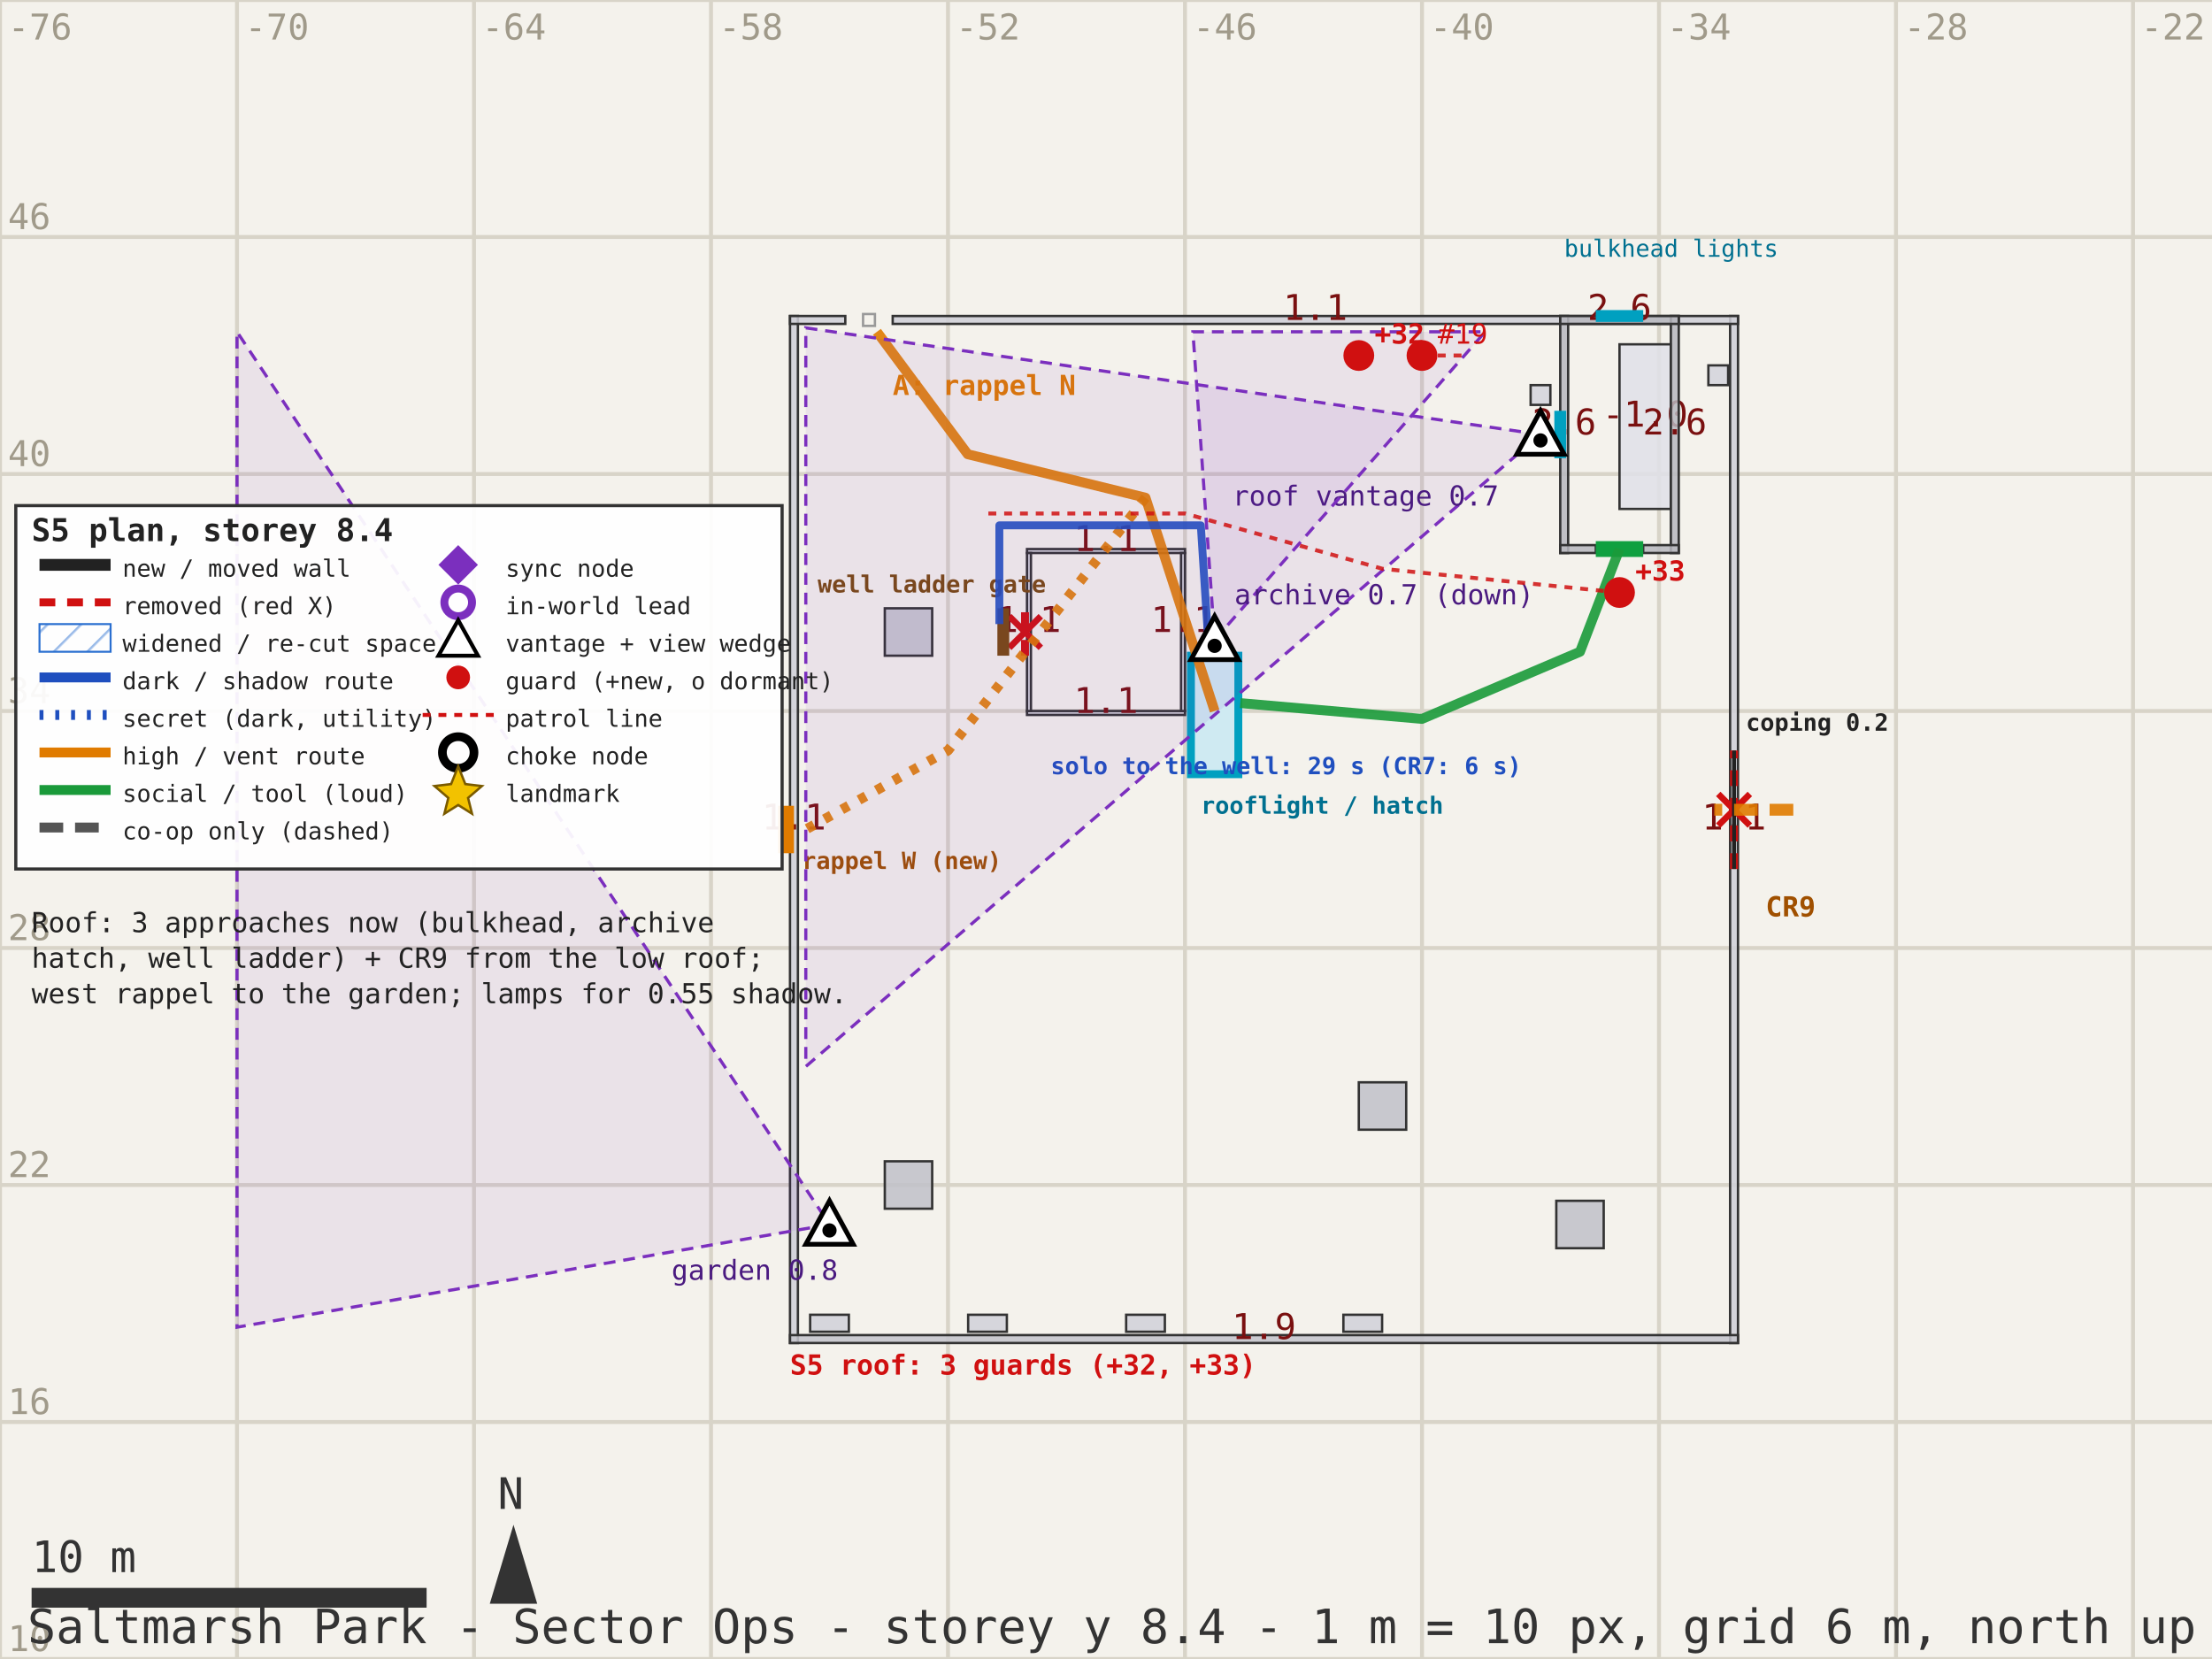
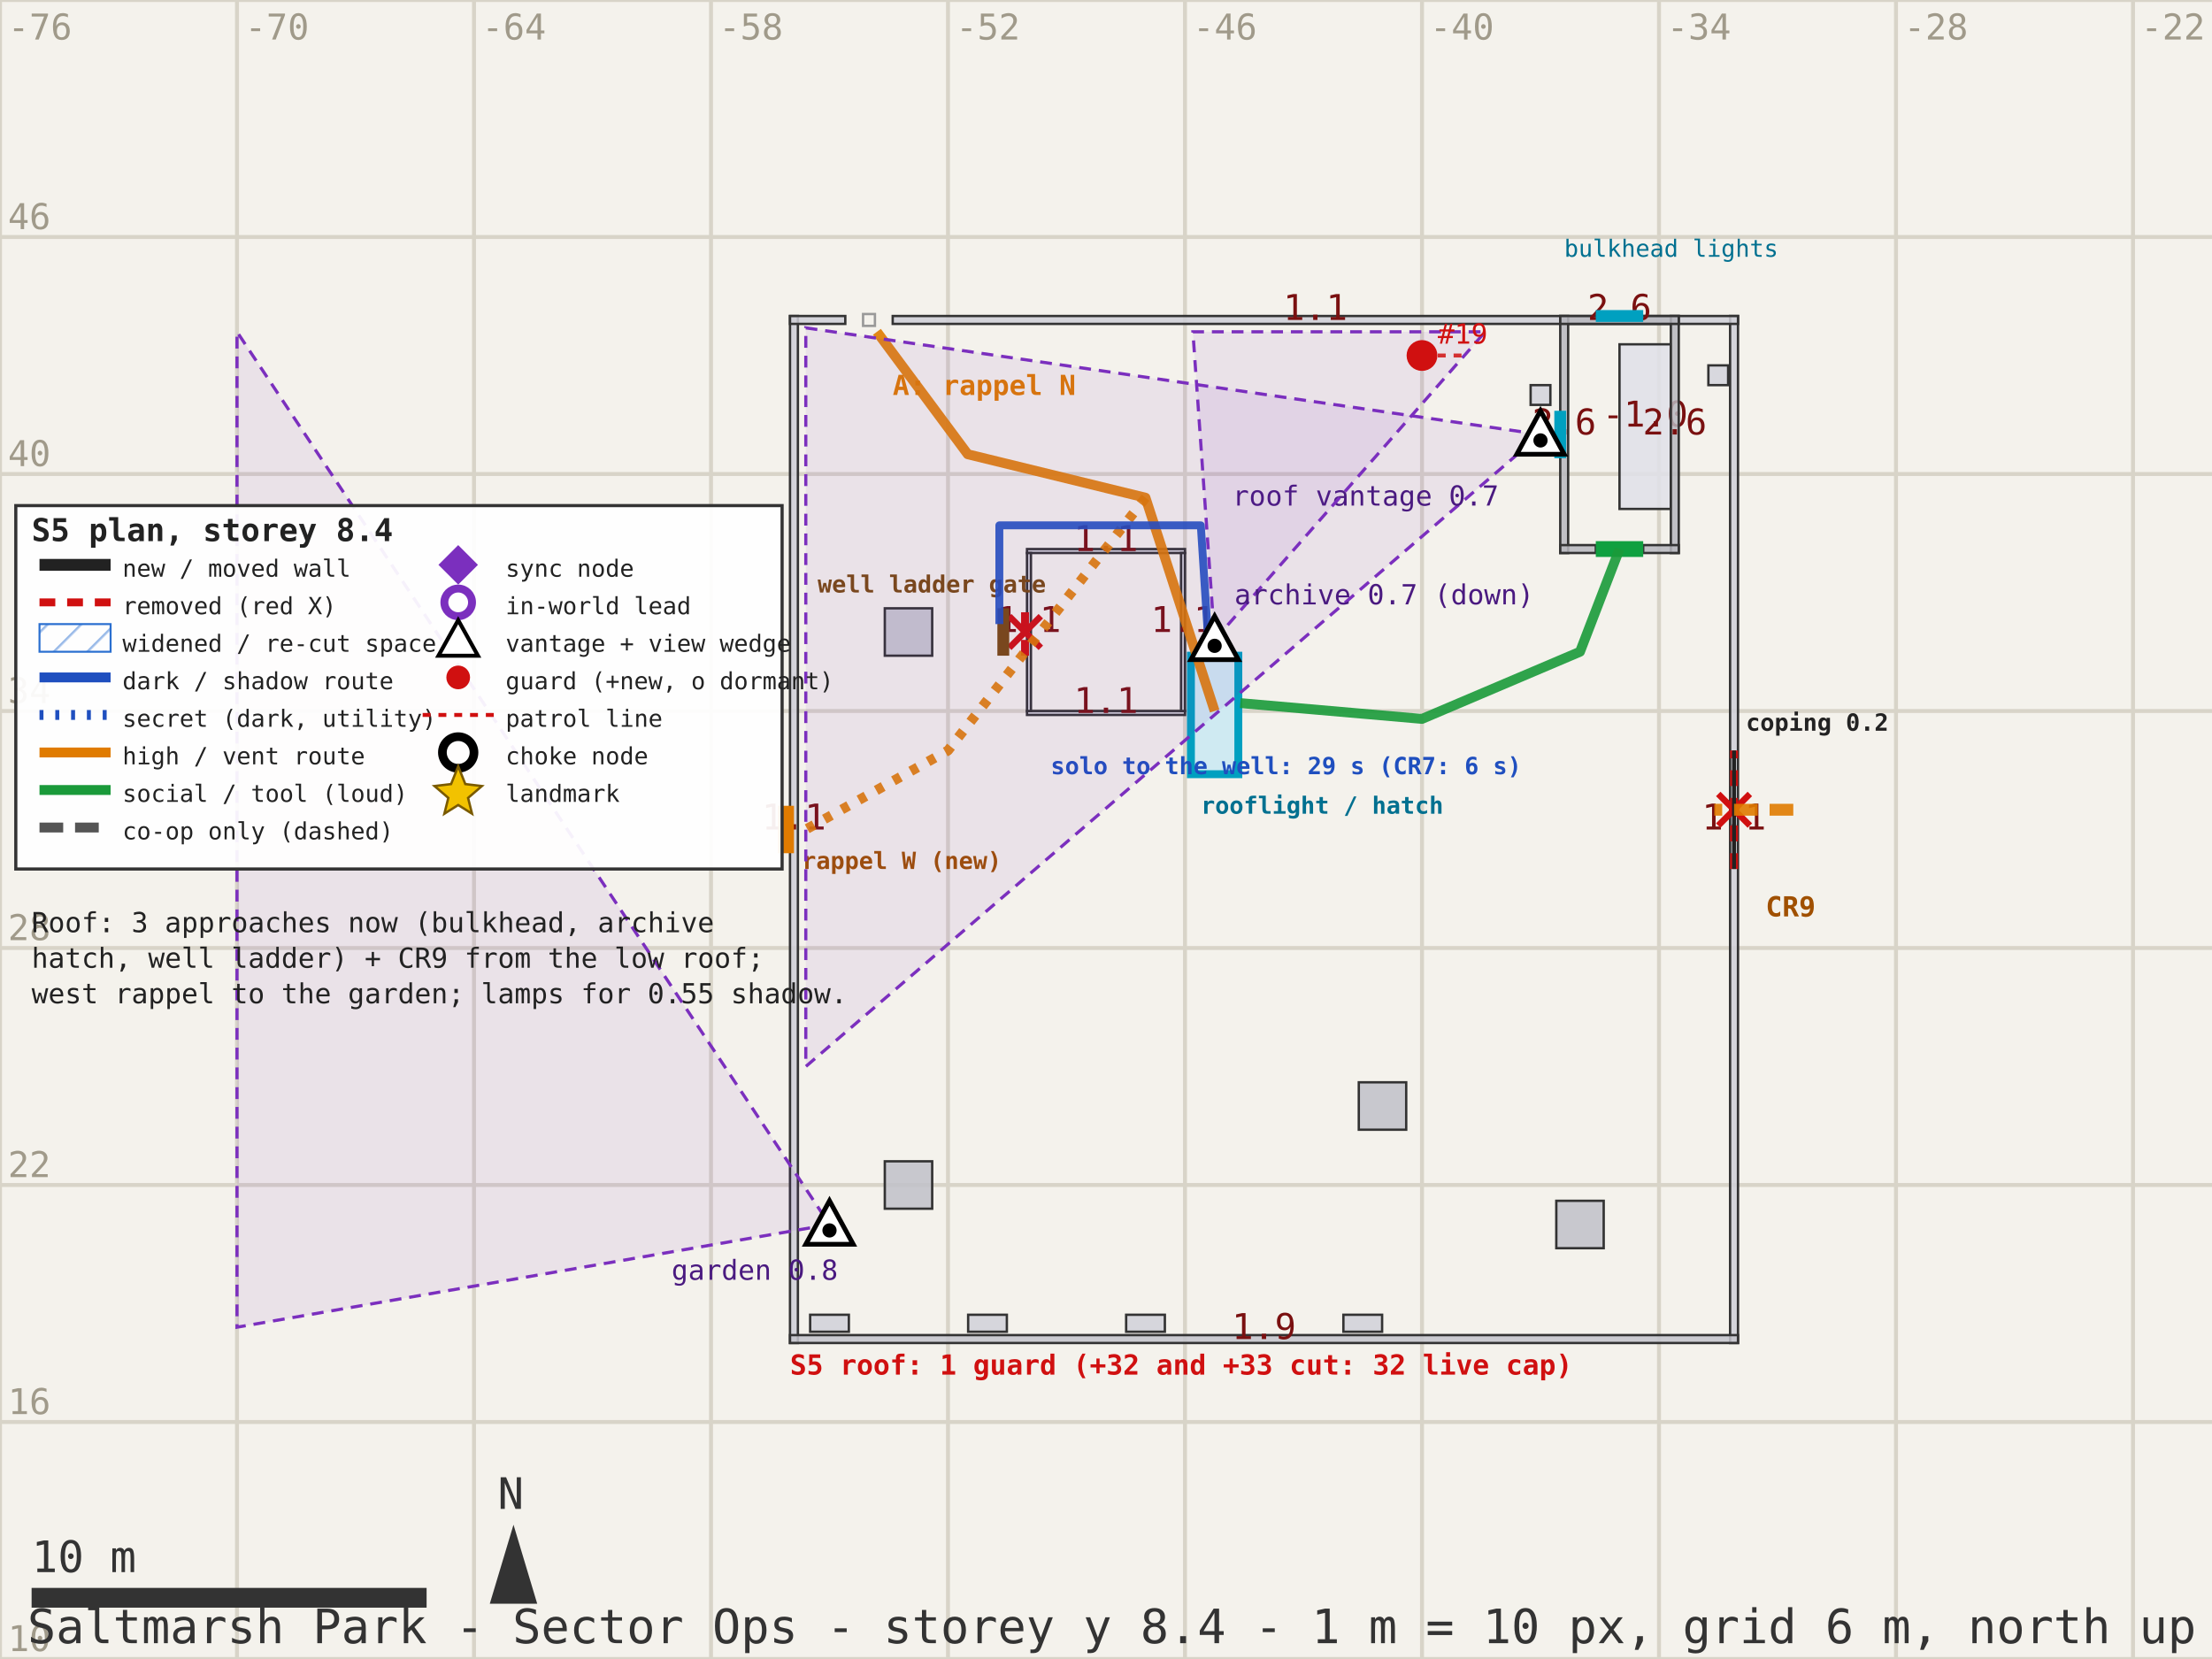
<svg xmlns="http://www.w3.org/2000/svg" width="560" height="420" viewBox="0 0 560 420" font-family="monospace" font-size="9">
  <rect width="560" height="420" fill="#f4f2ec" />
  <line x1="0.0" y1="0" x2="0.0" y2="420" stroke="#d8d4c8" stroke-width="1" />
  <text x="2" y="10" fill="#a09a8a">-76</text>
  <line x1="60.0" y1="0" x2="60.0" y2="420" stroke="#d8d4c8" stroke-width="1" />
  <text x="62" y="10" fill="#a09a8a">-70</text>
  <line x1="120.0" y1="0" x2="120.0" y2="420" stroke="#d8d4c8" stroke-width="1" />
  <text x="122" y="10" fill="#a09a8a">-64</text>
  <line x1="180.0" y1="0" x2="180.0" y2="420" stroke="#d8d4c8" stroke-width="1" />
  <text x="182" y="10" fill="#a09a8a">-58</text>
  <line x1="240.0" y1="0" x2="240.0" y2="420" stroke="#d8d4c8" stroke-width="1" />
  <text x="242" y="10" fill="#a09a8a">-52</text>
  <line x1="300.0" y1="0" x2="300.0" y2="420" stroke="#d8d4c8" stroke-width="1" />
  <text x="302" y="10" fill="#a09a8a">-46</text>
  <line x1="360.0" y1="0" x2="360.0" y2="420" stroke="#d8d4c8" stroke-width="1" />
  <text x="362" y="10" fill="#a09a8a">-40</text>
  <line x1="420.0" y1="0" x2="420.0" y2="420" stroke="#d8d4c8" stroke-width="1" />
  <text x="422" y="10" fill="#a09a8a">-34</text>
  <line x1="480.0" y1="0" x2="480.0" y2="420" stroke="#d8d4c8" stroke-width="1" />
  <text x="482" y="10" fill="#a09a8a">-28</text>
  <line x1="540.0" y1="0" x2="540.0" y2="420" stroke="#d8d4c8" stroke-width="1" />
  <text x="542" y="10" fill="#a09a8a">-22</text>
  <line x1="0" y1="420.0" x2="560" y2="420.0" stroke="#d8d4c8" stroke-width="1" />
  <text x="2" y="418" fill="#a09a8a">10</text>
  <line x1="0" y1="360.0" x2="560" y2="360.0" stroke="#d8d4c8" stroke-width="1" />
  <text x="2" y="358" fill="#a09a8a">16</text>
  <line x1="0" y1="300.0" x2="560" y2="300.0" stroke="#d8d4c8" stroke-width="1" />
  <text x="2" y="298" fill="#a09a8a">22</text>
  <line x1="0" y1="240.0" x2="560" y2="240.0" stroke="#d8d4c8" stroke-width="1" />
  <text x="2" y="238" fill="#a09a8a">28</text>
  <line x1="0" y1="180.0" x2="560" y2="180.0" stroke="#d8d4c8" stroke-width="1" />
  <text x="2" y="178" fill="#a09a8a">34</text>
  <line x1="0" y1="120.0" x2="560" y2="120.0" stroke="#d8d4c8" stroke-width="1" />
  <text x="2" y="118" fill="#a09a8a">40</text>
  <line x1="0" y1="60.0" x2="560" y2="60.0" stroke="#d8d4c8" stroke-width="1" />
  <text x="2" y="58" fill="#a09a8a">46</text>
  <line x1="0" y1="0.0" x2="560" y2="0.0" stroke="#d8d4c8" stroke-width="1" />
  <text x="2" y="-2" fill="#a09a8a">52</text>
  <rect x="-6.5" y="-20.839" width="13" height="41.677" fill="rgb(225,225,233)" fill-opacity="0.85" stroke="#333" stroke-width="0.6" transform="translate(416.5 108.0) rotate(-180.00)" />
  <text x="416.5" y="108.0" text-anchor="middle" fill="#7a1010">-1.0</text>
  <rect x="-1.5" y="-1.5" width="3" height="3" fill="none" fill-opacity="0.85" stroke="#999" stroke-width="0.6" transform="translate(220.0 81.0) rotate(0.00)" />
  <rect x="-2.5" y="-2.5" width="5" height="5" fill="rgb(212,212,220)" fill-opacity="0.85" stroke="#333" stroke-width="0.6" transform="translate(390.0 100.0) rotate(0.00)" />
  <rect x="-2.5" y="-2.5" width="5" height="5" fill="rgb(212,212,220)" fill-opacity="0.85" stroke="#333" stroke-width="0.6" transform="translate(435.0 95.0) rotate(0.00)" />
  <rect x="-4.9" y="-2.15" width="9.8" height="4.3" fill="rgb(209,209,217)" fill-opacity="0.85" stroke="#333" stroke-width="0.6" transform="translate(210.0 335.0) rotate(0.00)" />
  <rect x="-4.9" y="-2.15" width="9.8" height="4.3" fill="rgb(209,209,217)" fill-opacity="0.85" stroke="#333" stroke-width="0.6" transform="translate(250.0 335.0) rotate(0.00)" />
  <rect x="-4.9" y="-2.15" width="9.8" height="4.3" fill="rgb(209,209,217)" fill-opacity="0.85" stroke="#333" stroke-width="0.6" transform="translate(290.0 335.0) rotate(0.00)" />
  <rect x="-4.9" y="-2.15" width="9.8" height="4.3" fill="rgb(209,209,217)" fill-opacity="0.85" stroke="#333" stroke-width="0.6" transform="translate(345.0 335.0) rotate(0.00)" />
  <rect x="-20" y="-0.5" width="40" height="1" fill="rgb(207,207,215)" fill-opacity="0.85" stroke="#333" stroke-width="0.6" transform="translate(280.0 180.5) rotate(0.00)" />
  <text x="280.0" y="180.5" text-anchor="middle" fill="#7a1010">1.1</text>
  <rect x="-20" y="-0.5" width="40" height="1" fill="rgb(207,207,215)" fill-opacity="0.85" stroke="#333" stroke-width="0.6" transform="translate(280.0 139.5) rotate(0.00)" />
  <text x="280.0" y="139.5" text-anchor="middle" fill="#7a1010">1.1</text>
  <rect x="-0.5" y="-20" width="1" height="40" fill="rgb(207,207,215)" fill-opacity="0.85" stroke="#333" stroke-width="0.6" transform="translate(260.5 160.0) rotate(0.00)" />
  <text x="260.5" y="160.0" text-anchor="middle" fill="#7a1010">1.1</text>
  <rect x="-0.5" y="-20" width="1" height="40" fill="rgb(207,207,215)" fill-opacity="0.85" stroke="#333" stroke-width="0.6" transform="translate(299.5 160.0) rotate(0.00)" />
  <text x="299.5" y="160.0" text-anchor="middle" fill="#7a1010">1.1</text>
  <rect x="-1" y="-130" width="2" height="260" fill="rgb(207,207,215)" fill-opacity="0.85" stroke="#333" stroke-width="0.6" transform="translate(201.0 210.0) rotate(0.00)" />
  <text x="201.0" y="210.0" text-anchor="middle" fill="#7a1010">1.1</text>
  <rect x="-1" y="-130" width="2" height="260" fill="rgb(207,207,215)" fill-opacity="0.85" stroke="#333" stroke-width="0.6" transform="translate(439.0 210.0) rotate(0.00)" />
  <text x="439.0" y="210.0" text-anchor="middle" fill="#7a1010">1.1</text>
  <rect x="-7" y="-1" width="14" height="2" fill="rgb(207,207,215)" fill-opacity="0.85" stroke="#333" stroke-width="0.6" transform="translate(207.0 81.0) rotate(0.00)" />
  <rect x="-107" y="-1" width="214" height="2" fill="rgb(207,207,215)" fill-opacity="0.85" stroke="#333" stroke-width="0.6" transform="translate(333.0 81.0) rotate(0.00)" />
  <text x="333.0" y="81.0" text-anchor="middle" fill="#7a1010">1.1</text>
  <rect x="-120" y="-1" width="240" height="2" fill="rgb(195,195,203)" fill-opacity="0.85" stroke="#333" stroke-width="0.6" transform="translate(320.0 339.0) rotate(0.00)" />
  <text x="320.0" y="339.0" text-anchor="middle" fill="#7a1010">1.9</text>
  <rect x="-6" y="-6" width="12" height="12" fill="rgb(193,193,201)" fill-opacity="0.85" stroke="#333" stroke-width="0.6" transform="translate(230.0 300.0) rotate(0.00)" />
  <rect x="-6" y="-6" width="12" height="12" fill="rgb(193,193,201)" fill-opacity="0.85" stroke="#333" stroke-width="0.6" transform="translate(230.0 160.0) rotate(0.00)" />
  <rect x="-6" y="-6" width="12" height="12" fill="rgb(193,193,201)" fill-opacity="0.85" stroke="#333" stroke-width="0.6" transform="translate(350.0 280.0) rotate(0.00)" />
  <rect x="-6" y="-6" width="12" height="12" fill="rgb(193,193,201)" fill-opacity="0.85" stroke="#333" stroke-width="0.6" transform="translate(400.0 310.0) rotate(0.00)" />
  <rect x="-1" y="-30" width="2" height="60" fill="rgb(183,183,191)" fill-opacity="0.85" stroke="#333" stroke-width="0.6" transform="translate(396.0 110.0) rotate(0.00)" />
  <text x="396.0" y="110.0" text-anchor="middle" fill="#7a1010">2.6</text>
  <rect x="-1" y="-30" width="2" height="60" fill="rgb(183,183,191)" fill-opacity="0.85" stroke="#333" stroke-width="0.6" transform="translate(424.0 110.0) rotate(0.00)" />
  <text x="424.0" y="110.0" text-anchor="middle" fill="#7a1010">2.6</text>
  <rect x="-4.5" y="-1" width="9" height="2" fill="rgb(183,183,191)" fill-opacity="0.85" stroke="#333" stroke-width="0.6" transform="translate(399.5 139.0) rotate(0.00)" />
  <rect x="-4.5" y="-1" width="9" height="2" fill="rgb(183,183,191)" fill-opacity="0.85" stroke="#333" stroke-width="0.6" transform="translate(420.5 139.0) rotate(0.00)" />
  <rect x="-15" y="-1" width="30" height="2" fill="rgb(183,183,191)" fill-opacity="0.85" stroke="#333" stroke-width="0.6" transform="translate(410.0 81.0) rotate(0.00)" />
  <text x="410.0" y="81.0" text-anchor="middle" fill="#7a1010">2.6</text>
  <line x1="367.0" y1="756.0" x2="367.0" y2="744.0" stroke="#10a040" stroke-width="4" />
  <line x1="367.0" y1="756.0" x2="367.0" y2="744.0" stroke="#10a040" stroke-width="4" />
  <line x1="769.0" y1="521.0" x2="781.0" y2="521.0" stroke="#10a040" stroke-width="4" />
  <line x1="769.0" y1="521.0" x2="781.0" y2="521.0" stroke="#10a040" stroke-width="4" />
  <line x1="685.0" y1="736.0" x2="685.0" y2="724.0" stroke="#10a040" stroke-width="4" />
  <line x1="685.0" y1="556.0" x2="685.0" y2="544.0" stroke="#10a040" stroke-width="4" />
  <line x1="714.0" y1="520.0" x2="726.0" y2="520.0" stroke="#10a040" stroke-width="4" />
  <line x1="424.0" y1="560.0" x2="436.0" y2="560.0" stroke="#10a040" stroke-width="4" />
  <line x1="460.0" y1="516.0" x2="460.0" y2="504.0" stroke="#10a040" stroke-width="4" />
  <line x1="554.0" y1="745.0" x2="566.0" y2="745.0" stroke="#10a040" stroke-width="4" />
  <line x1="654.0" y1="745.0" x2="666.0" y2="745.0" stroke="#10a040" stroke-width="4" />
  <line x1="594.0" y1="520.0" x2="606.0" y2="520.0" stroke="#10a040" stroke-width="4" />
  <line x1="404.0" y1="139.0" x2="416.0" y2="139.0" stroke="#10a040" stroke-width="4" />
  <text x="556" y="416" text-anchor="end" font-size="12" fill="#333">Saltmarsh Park - Sector Ops - storey y 8.4 - 1 m = 10 px, grid 6 m, north up</text>
  <rect x="8" y="402" width="100" height="5" fill="#333" />
  <text x="8" y="398" fill="#333" font-size="11">10 m</text>
  <polygon points="130,386 124,406 136,406" fill="#333" />
  <text x="126" y="382" fill="#333" font-size="11">N</text>
  <g id="plan">
    <defs>
      <pattern id="s5hatch" width="6" height="6" patternUnits="userSpaceOnUse" patternTransform="rotate(45)">
        <line x1="0" y1="0" x2="0" y2="6" stroke="#2a6fd0" stroke-width="1.2" opacity="0.45" />
      </pattern>
    </defs>
    <rect x="301.5" y="166" width="12" height="30" fill="#cfeaf2" stroke="#00a0c0" stroke-width="2" />
    <text x="304" y="206" fill="#007090" font-size="6" font-weight="bold" text-anchor="start">rooflight / hatch</text>
    <line x1="259.5" y1="166" x2="259.5" y2="154" stroke="#d01010" stroke-width="2" stroke-dasharray="4 3" />
    <path d="M255.5 156 L263.5 164 M255.5 164 L263.5 156" stroke="#d01010" stroke-width="1.6" />
    <line x1="254" y1="166" x2="254" y2="154" stroke="#7a4a10" stroke-width="3" />
    <text x="207" y="150" fill="#7a4a10" font-size="6" font-weight="bold" text-anchor="start">well ladder gate</text>
    <line x1="439" y1="220" x2="439" y2="190" stroke="#d01010" stroke-width="2" stroke-dasharray="4 3" />
    <path d="M435 201 L443 209 M435 209 L443 201" stroke="#d01010" stroke-width="1.6" />
    <line x1="439" y1="220" x2="439" y2="190" stroke="#222" stroke-width="1" />
    <text x="442" y="185" fill="#222" font-size="6" font-weight="bold" text-anchor="start">coping 0.2</text>
    <line x1="199" y1="216" x2="199" y2="204" stroke="#e07b00" stroke-width="4" />
    <text x="203" y="220" fill="#a05000" font-size="6" font-weight="bold" text-anchor="start">rappel W (new)</text>
    <line x1="395" y1="116" x2="395" y2="104" stroke="#00a0c0" stroke-width="3" />
    <line x1="404" y1="80" x2="416" y2="80" stroke="#00a0c0" stroke-width="3" />
    <text x="396" y="65" fill="#007090" font-size="6" text-anchor="start">bulkhead lights</text>
    <polyline points="307.5,180 290,126 245,115 222,84" fill="none" stroke="#e07b00" stroke-width="2.5" stroke-linejoin="round" opacity="0.9" />
    <text x="226" y="100" fill="#e07b00" font-size="7" font-weight="bold" text-anchor="start">A: rappel N</text>
    <polyline points="290,126 240,190 204,210" fill="none" stroke="#e07b00" stroke-width="2.5" stroke-linejoin="round" opacity="0.9" stroke-dasharray="2 3" />
    <polyline points="410,139 400,165 360,182 314,178" fill="none" stroke="#1a9a3a" stroke-width="2.5" stroke-linejoin="round" opacity="0.9" />
    <polyline points="306,164 304,133 253,133 253,158" fill="none" stroke="#1f4fbf" stroke-width="2" stroke-linejoin="round" opacity="0.9" />
    <text x="266" y="196" fill="#1f4fbf" font-size="6" font-weight="bold" text-anchor="start">solo to the well: 29 s (CR7: 6 s)</text>
    <polyline points="454,205 434,205" fill="none" stroke="#e07b00" stroke-width="3" stroke-linejoin="round" opacity="0.9" stroke-dasharray="6 3" />
    <text x="447" y="232" fill="#a05000" font-size="7" font-weight="bold" text-anchor="start">CR9</text>
    <polygon points="390,110 204,83 204,270" fill="#7b2fbe" fill-opacity="0.08" stroke="#7b2fbe" stroke-width="0.8" stroke-dasharray="3 2" />
    <polygon points="390,104 396,115 384,115" fill="#fff" stroke="#000" stroke-width="1.2" />
    <circle cx="390" cy="111.5" r="1.8" fill="#000" />
    <text x="312" y="128" fill="#4a1a80" font-size="7">roof vantage 0.7</text>
    <polygon points="307.5,162 376,84 302,84" fill="#7b2fbe" fill-opacity="0.08" stroke="#7b2fbe" stroke-width="0.8" stroke-dasharray="3 2" />
    <polygon points="307.5,156 313.5,167 301.5,167" fill="#fff" stroke="#000" stroke-width="1.2" />
    <circle cx="307.5" cy="163.5" r="1.8" fill="#000" />
    <text x="312.5" y="153" fill="#4a1a80" font-size="7">archive 0.7 (down)</text>
    <polygon points="210,310 60,336 60,84" fill="#7b2fbe" fill-opacity="0.08" stroke="#7b2fbe" stroke-width="0.8" stroke-dasharray="3 2" />
    <polygon points="210,304 216,315 204,315" fill="#fff" stroke="#000" stroke-width="1.2" />
    <circle cx="210" cy="311.5" r="1.8" fill="#000" />
    <text x="170" y="324" fill="#4a1a80" font-size="7">garden 0.8</text>
    <polyline points="360,90 370,90" fill="none" stroke="#d01010" stroke-width="1" stroke-dasharray="2 2" opacity="0.85" />
    <circle cx="360" cy="90" r="3.2" fill="#d01010" stroke="#d01010" stroke-width="1.4" />
    <text x="364" y="87" fill="#d01010" font-size="7" font-weight="normal">#19</text>
-     <circle cx="344" cy="90" r="3.2" fill="#d01010" stroke="#d01010" stroke-width="1.4" />
-     <text x="348" y="87" fill="#d01010" font-size="7" font-weight="bold">+32</text>
-     <polyline points="410,150 350,144 300,130 250,130" fill="none" stroke="#d01010" stroke-width="1" stroke-dasharray="2 2" opacity="0.85" />
-     <circle cx="410" cy="150" r="3.2" fill="#d01010" stroke="#d01010" stroke-width="1.4" />
-     <text x="414" y="147" fill="#d01010" font-size="7" font-weight="bold">+33</text>
-     <text x="200" y="348" fill="#d01010" font-size="7" font-weight="bold" text-anchor="start">S5 roof: 3 guards (+32, +33)</text>
+     <text x="200" y="348" fill="#d01010" font-size="7" font-weight="bold" text-anchor="start">S5 roof: 1 guard (+32 and +33 cut: 32 live cap)</text>
    <rect x="4" y="128" width="194" height="92" fill="#fff" fill-opacity="0.93" stroke="#333" stroke-width="0.8" />
    <text x="8" y="137" fill="#222" font-size="8" font-weight="bold">S5 plan, storey 8.4</text>
    <line x1="10" y1="143" x2="28" y2="143" stroke="#222" stroke-width="3" />
    <text x="31" y="146" fill="#222" font-size="6">new / moved wall</text>
    <line x1="10" y1="152.5" x2="28" y2="152.5" stroke="#d01010" stroke-width="2" stroke-dasharray="4 3" />
    <text x="31" y="155.5" fill="#222" font-size="6">removed (red X)</text>
    <rect x="10" y="158" width="18" height="7" fill="url(#s5hatch)" stroke="#2a6fd0" stroke-width="0.5" />
    <text x="31" y="165" fill="#222" font-size="6">widened / re-cut space</text>
    <line x1="10" y1="171.5" x2="28" y2="171.5" stroke="#1f4fbf" stroke-width="2.5" />
    <text x="31" y="174.5" fill="#222" font-size="6">dark / shadow route</text>
    <line x1="10" y1="181" x2="28" y2="181" stroke="#1f4fbf" stroke-width="2.5" stroke-dasharray="1 3" />
    <text x="31" y="184" fill="#222" font-size="6">secret (dark, utility)</text>
    <line x1="10" y1="190.5" x2="28" y2="190.5" stroke="#e07b00" stroke-width="2.5" />
    <text x="31" y="193.5" fill="#222" font-size="6">high / vent route</text>
    <line x1="10" y1="200" x2="28" y2="200" stroke="#1a9a3a" stroke-width="2.5" />
    <text x="31" y="203" fill="#222" font-size="6">social / tool (loud)</text>
    <line x1="10" y1="209.5" x2="28" y2="209.5" stroke="#555" stroke-width="2.5" stroke-dasharray="6 3" />
    <text x="31" y="212.5" fill="#222" font-size="6">co-op only (dashed)</text>
    <polygon points="116,138 121,143 116,148 111,143" fill="#7b2fbe" />
    <text x="128" y="146" fill="#222" font-size="6">sync node</text>
    <circle cx="116" cy="152.5" r="3.5" fill="none" stroke="#7b2fbe" stroke-width="2" />
    <text x="128" y="155.5" fill="#222" font-size="6">in-world lead</text>
    <polygon points="116,157 121,166 111,166" fill="#fff" stroke="#000" />
    <text x="128" y="165" fill="#222" font-size="6">vantage + view wedge</text>
    <circle cx="116" cy="171.5" r="3" fill="#d01010" />
    <text x="128" y="174.5" fill="#222" font-size="6">guard (+new, o dormant)</text>
    <line x1="107" y1="181" x2="125" y2="181" stroke="#d01010" stroke-width="1" stroke-dasharray="2 2" />
    <text x="128" y="184" fill="#222" font-size="6">patrol line</text>
    <circle cx="116" cy="190.5" r="4" fill="none" stroke="#000" stroke-width="2.2" />
    <text x="128" y="193.5" fill="#222" font-size="6">choke node</text>
    <polygon points="116,194 117.8,198.5 122,199 118.5,202 119.5,206 116,203.8 112.5,206 113.5,202 110,199 114.2,198.5" fill="#f2c200" stroke="#7a5a00" stroke-width="0.6" />
    <text x="128" y="203" fill="#222" font-size="6">landmark</text>
    <text x="8" y="236" fill="#222" font-size="7">Roof: 3 approaches now (bulkhead, archive</text>
    <text x="8" y="245" fill="#222" font-size="7">hatch, well ladder) + CR9 from the low roof;</text>
    <text x="8" y="254" fill="#222" font-size="7">west rappel to the garden; lamps for 0.55 shadow.</text>
  </g>
</svg>
